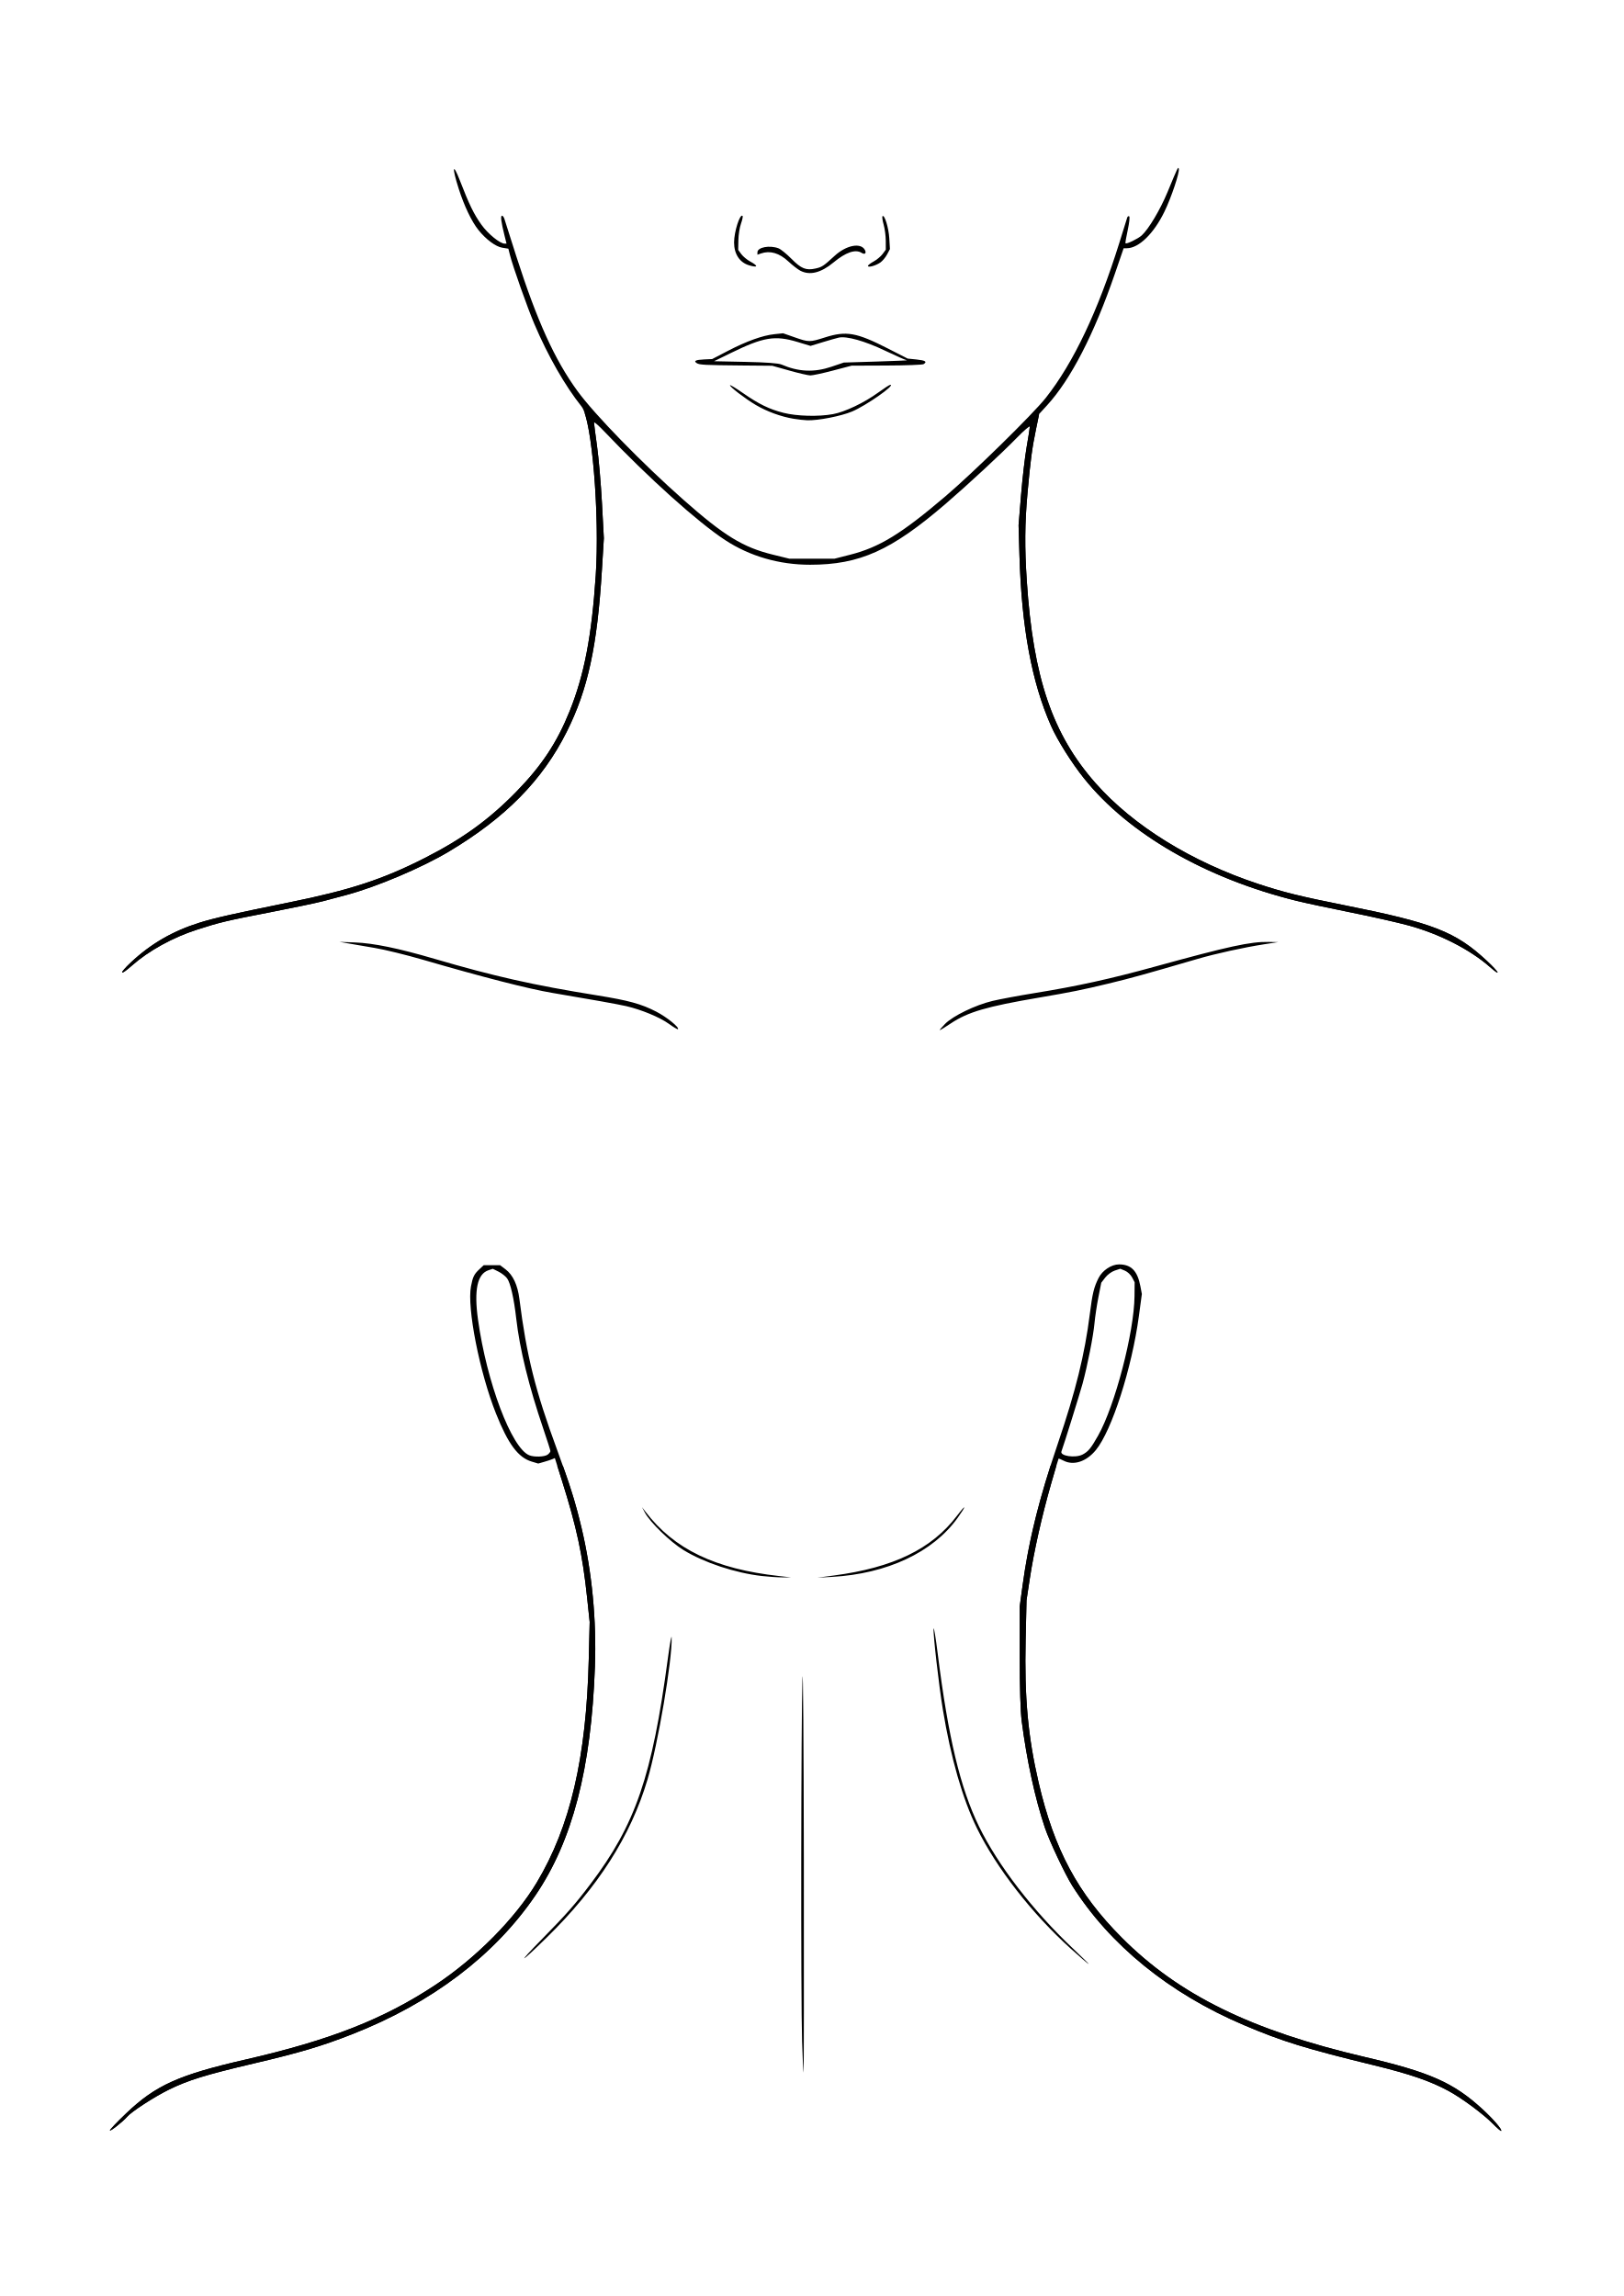
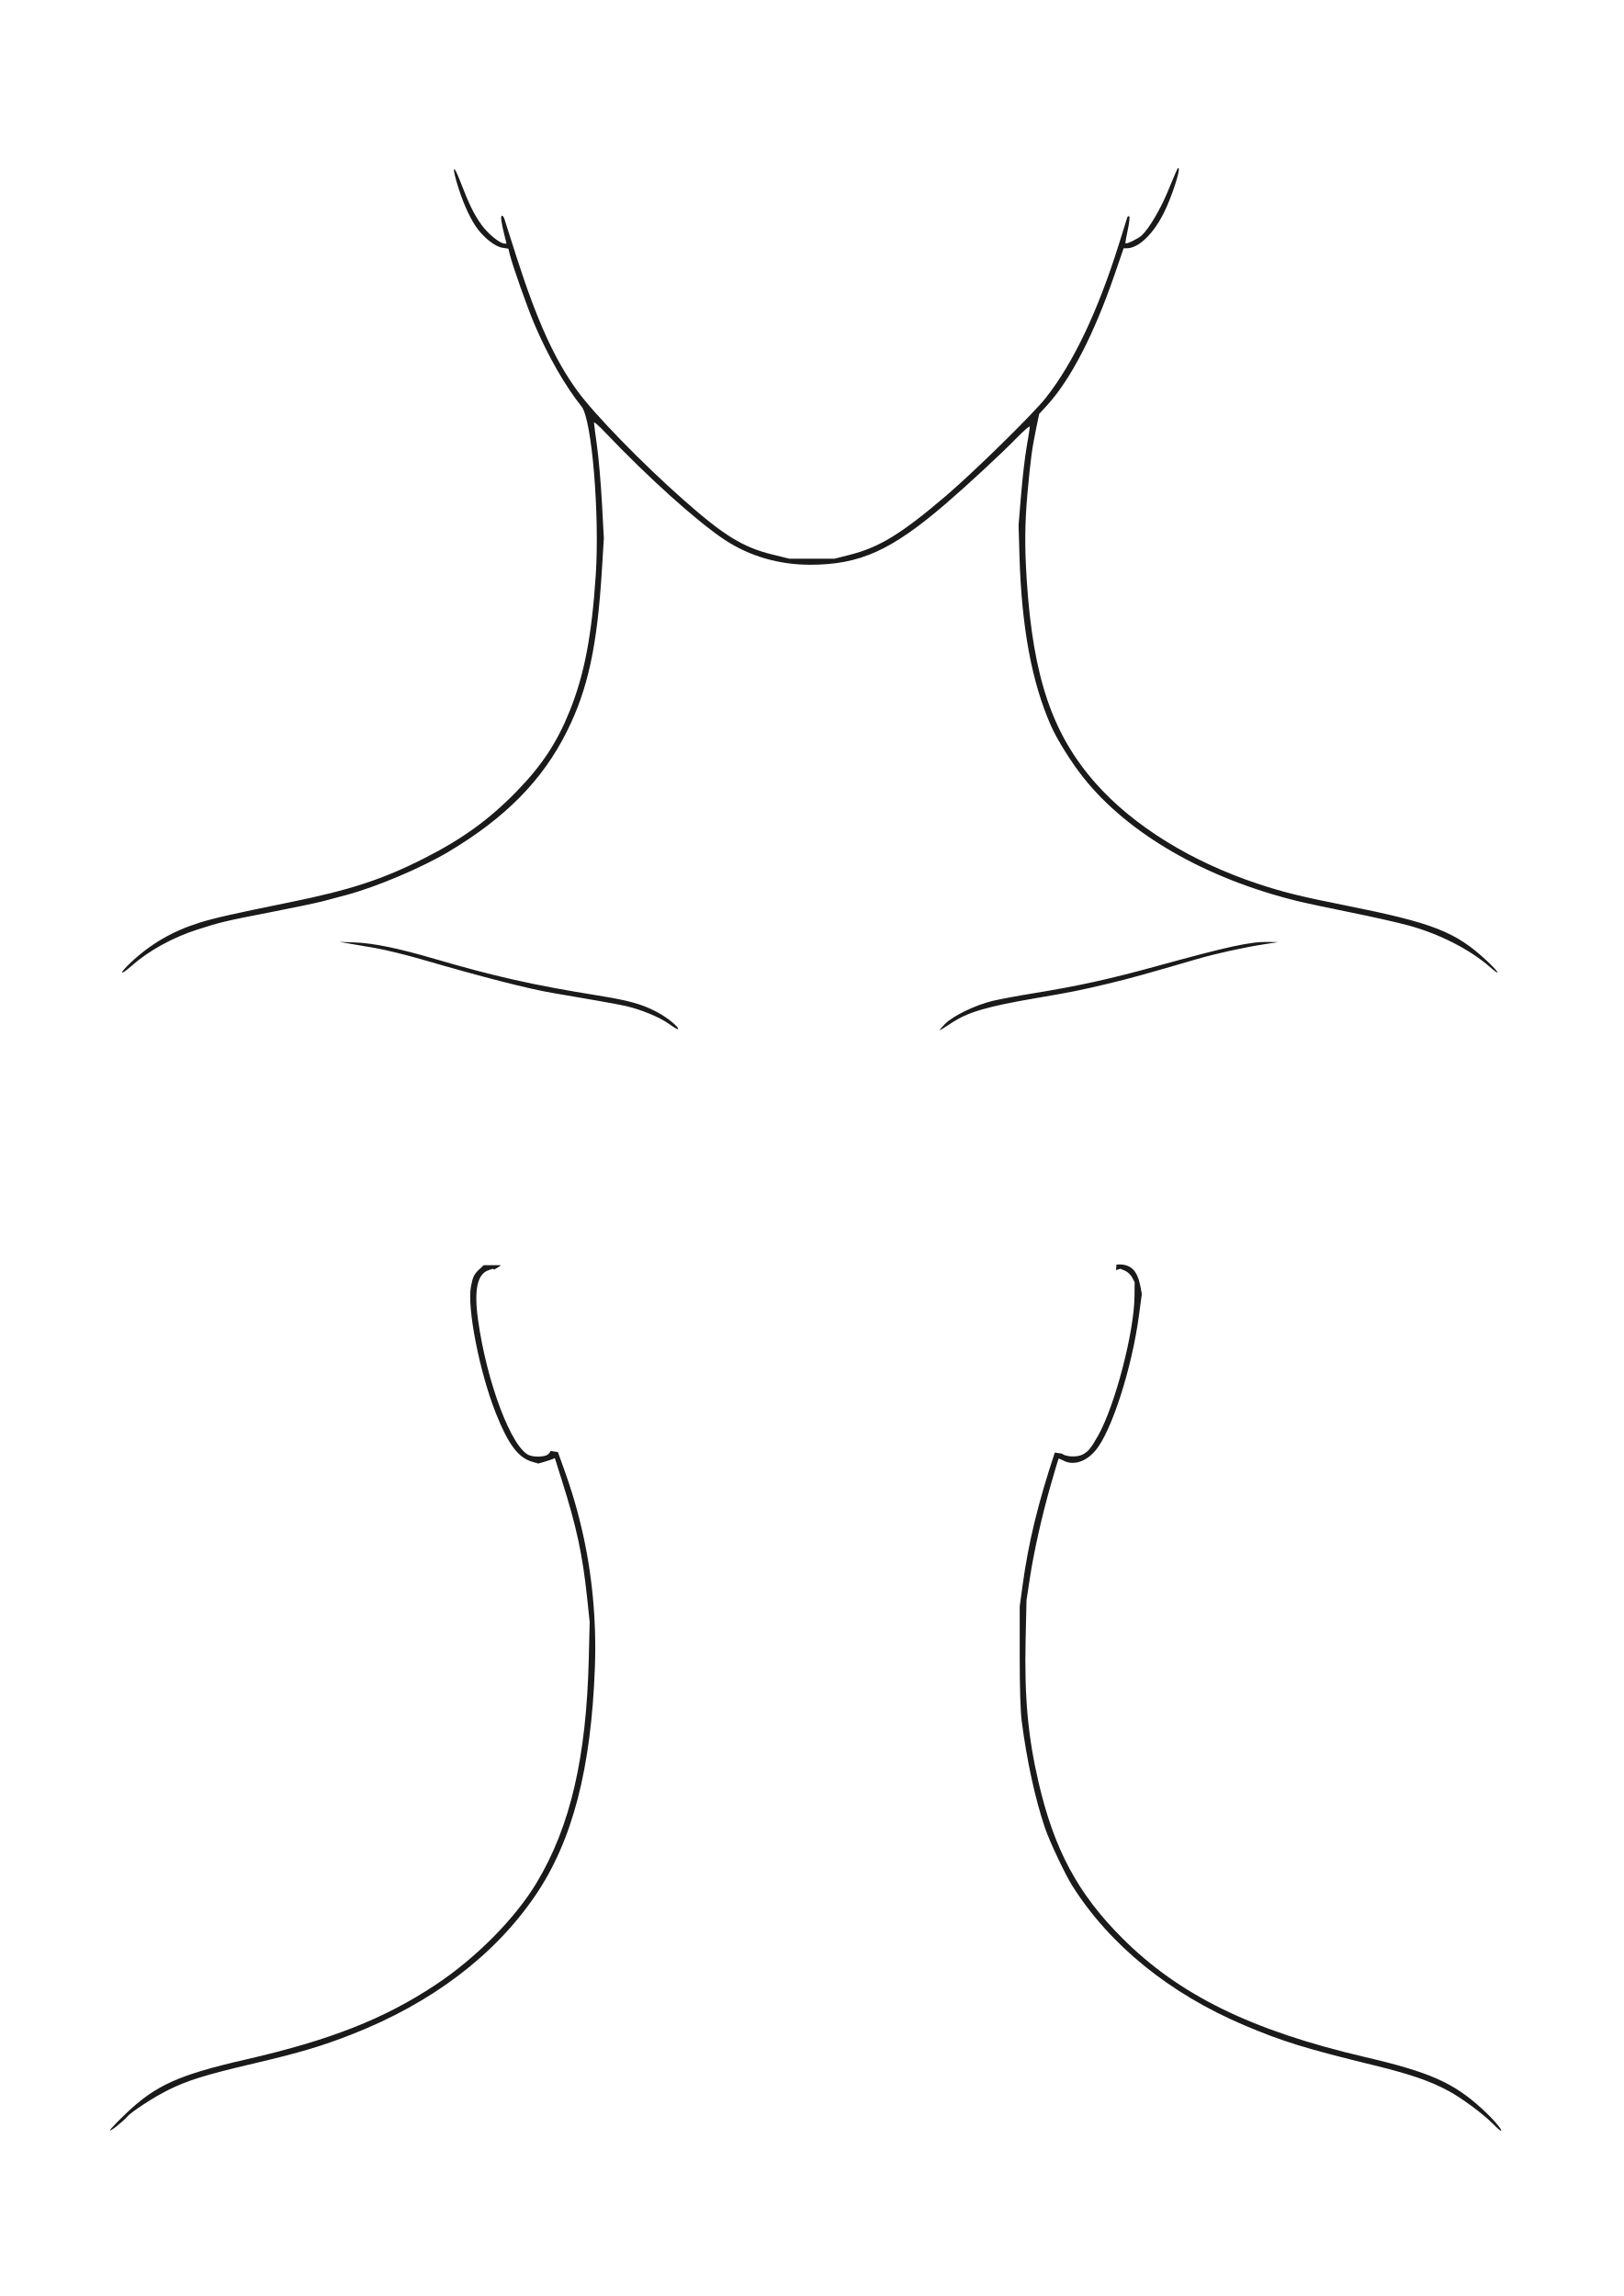
<svg xmlns="http://www.w3.org/2000/svg" width="210mm" height="297mm" viewBox="0 0 210 297" version="1.1" id="svg1" xml:space="preserve">
  <defs id="defs1" />
  <g id="layer1">
-     <path style="display:inline;fill:#000000" d="m 14.214,275.578 c 0,-0.107 0.934,-1.086 2.075,-2.176 3.834,-3.662 6.795,-5 15.471,-6.989 10.94,-2.508 17.867,-5.23 24.542,-9.645 5.245,-3.469 10.339,-8.613 13.113,-13.242 4.345,-7.251 6.42,-16.156 6.733,-28.897 l 0.118,-4.816 -0.328,-3.11 c -0.59,-5.588 -1.361,-9.176 -3.269,-15.217 l -0.908,-2.875 -0.337,0.143 c -0.185,0.079 -0.669,0.238 -1.075,0.353 l -0.738,0.21 -0.835,-0.249 c -1.761,-0.526 -3.054,-2.264 -4.629,-6.222 -2.124,-5.336 -3.763,-13.665 -3.235,-16.439 0.239,-1.256 0.402,-1.585 1.113,-2.248 l 0.538,-0.502 h 1.056 1.056 l 0.719,0.546 c 0.947,0.72 1.555,2.021 1.781,3.814 0.932,7.377 2.052,11.856 4.889,19.557 1.645,4.466 2.384,6.831 3.156,10.097 1.349,5.71 1.941,11.87 1.723,17.931 -0.475,13.19 -2.905,22.529 -7.694,29.573 -5.284,7.772 -13.418,13.932 -23.73,17.972 -3.919,1.535 -6.715,2.367 -12.619,3.754 -6.292,1.478 -8.569,2.18 -11.082,3.418 -1.891,0.932 -4.845,2.853 -5.387,3.504 -0.48,0.577 -2.216,1.949 -2.216,1.752 z m 56.62,-87.416 c 0.194,-0.147 0.352,-0.352 0.352,-0.456 0,-0.104 -0.413,-1.404 -0.919,-2.888 -1.867,-5.484 -3.051,-10.305 -3.498,-14.237 -0.3,-2.64 -0.749,-4.623 -1.183,-5.217 -0.201,-0.276 -0.7,-0.667 -1.108,-0.87 l -0.742,-0.368 -0.553,0.183 c -1.451,0.479 -1.893,2.543 -1.363,6.373 1.121,8.109 4.341,16.642 6.629,17.564 0.648,0.261 1.991,0.214 2.385,-0.084 z m 122.238,86.551 c -1.237,-1.258 -3.994,-3.3 -5.725,-4.24 -2.326,-1.262 -4.987,-2.18 -9.536,-3.29 -8.961,-2.186 -11.951,-3.109 -16.937,-5.228 -9.638,-4.096 -17.353,-10.364 -22.197,-18.034 -0.929,-1.471 -2.958,-5.775 -3.544,-7.519 -1.262,-3.753 -2.33,-8.667 -2.988,-13.746 -0.165,-1.275 -0.26,-4.348 -0.26,-8.428 v -6.422 l 0.369,-2.709 c 0.793,-5.827 2.13,-11.211 4.56,-18.362 2.313,-6.806 3.481,-11.539 4.136,-16.756 0.335,-2.667 0.529,-3.467 1.13,-4.659 0.499,-0.99 1.659,-1.763 2.646,-1.763 1.572,0 2.385,0.828 2.763,2.817 l 0.192,1.01 -0.384,2.853 c -0.911,6.758 -3.501,14.825 -5.566,17.338 -1.24,1.508 -2.882,2.042 -4.188,1.363 -0.321,-0.167 -0.606,-0.279 -0.634,-0.25 -0.028,0.03 -0.464,1.499 -0.97,3.265 -1.19,4.157 -2.214,8.718 -2.748,12.241 l -0.426,2.809 -0.114,5.122 c -0.166,7.424 0.296,12.5 1.677,18.442 2.018,8.682 5.067,14.369 10.77,20.09 7.377,7.4 16.747,11.997 31.455,15.433 8.378,1.957 11.425,3.306 15.138,6.702 1.41,1.289 2.621,2.691 2.462,2.85 -0.045,0.045 -0.53,-0.373 -1.077,-0.929 z m -53.075,-86.552 c 0.745,-0.384 1.085,-0.795 2.01,-2.429 2.19,-3.867 4.679,-13.384 4.724,-18.061 l 0.017,-1.806 -0.327,-0.624 c -0.18,-0.343 -0.597,-0.736 -0.928,-0.872 l -0.602,-0.248 -0.719,0.236 c -0.395,0.13 -0.949,0.537 -1.23,0.905 l -0.512,0.668 -0.37,1.874 c -0.203,1.031 -0.431,2.551 -0.507,3.379 -0.151,1.65 -0.905,5.465 -1.547,7.826 -0.334,1.229 -2.429,7.95 -2.726,8.745 -0.218,0.584 1.788,0.884 2.714,0.406 z m -36.261,75.884 c -0.171,-5.439 -0.131,-41.971 0.05,-46.907 0.08,-2.173 0.16,8.287 0.179,23.529 0.019,15.093 0.004,27.442 -0.034,27.442 -0.038,0 -0.126,-1.829 -0.196,-4.064 z m 34.772,-11.956 c -5.002,-4.493 -9.642,-10.452 -12.175,-15.636 -1.844,-3.772 -3.359,-9.054 -4.389,-15.302 -0.516,-3.13 -1.285,-9.872 -1.195,-10.481 0.037,-0.25 0.277,1.215 0.532,3.257 1.359,10.845 2.918,17.366 5.344,22.347 2.429,4.988 6.976,10.891 12.159,15.788 1.164,1.1 2.072,2 2.018,2 -0.055,0 -1.087,-0.887 -2.295,-1.972 z m -68.413,-1.255 c 3.196,-3.258 4.274,-4.482 6.267,-7.116 5.834,-7.709 7.975,-13.951 10.015,-29.189 0.259,-1.931 0.48,-3.145 0.491,-2.698 0.077,2.933 -1.776,13.832 -3.119,18.35 -2.18,7.333 -6.42,13.974 -13.092,20.503 -3.503,3.429 -3.877,3.528 -0.562,0.149 z m 28.44,-46.969 c -3.462,-0.396 -7.477,-1.727 -10.147,-3.365 -1.701,-1.043 -4.319,-3.588 -4.986,-4.846 l -0.367,-0.692 0.461,0.602 c 3.706,4.843 8.986,7.381 17.284,8.308 l 1.51,0.169 -1.107,-2.1e-4 c -0.609,-1.2e-4 -1.801,-0.08 -2.648,-0.176 z m 9.292,-0.062 c 7.694,-1.018 12.67,-3.428 15.933,-7.716 1.222,-1.606 1.286,-1.406 0.087,0.269 -3.18,4.442 -9.122,7.23 -16.246,7.622 l -1.889,0.104 z M 86.514,132.44 c -1.184,-0.852 -3.558,-1.837 -5.516,-2.289 -1.051,-0.243 -4.821,-0.918 -9.531,-1.708 -3.059,-0.513 -8.993,-2.033 -16.763,-4.294 -2.145,-0.624 -4.953,-1.312 -6.241,-1.528 -1.288,-0.216 -2.84,-0.482 -3.449,-0.59 l -1.107,-0.197 2.013,0.077 c 2.403,0.091 5.62,0.754 10.267,2.116 7.736,2.266 12.799,3.405 21.001,4.722 4.117,0.661 5.761,1.114 7.696,2.117 1.37,0.711 3.022,2.051 2.796,2.268 -0.048,0.046 -0.573,-0.266 -1.167,-0.694 z m 35.709,0.012 c 1.015,-1.036 3.916,-2.443 6.138,-2.976 0.941,-0.226 3.387,-0.682 5.436,-1.014 5.551,-0.898 9.777,-1.828 15.602,-3.432 9.545,-2.629 12.337,-3.234 14.681,-3.186 l 1.223,0.025 -1.812,0.28 c -2.598,0.401 -6.244,1.203 -8.619,1.896 -6.9,2.014 -8.612,2.488 -11.512,3.187 -3.379,0.814 -4.821,1.106 -8.959,1.811 -6.838,1.165 -9.217,1.862 -11.447,3.352 -0.709,0.474 -1.341,0.862 -1.405,0.862 -0.063,0 0.24,-0.362 0.674,-0.805 z M 16.931,124.492 c 2.568,-2.41 5.419,-4.061 8.882,-5.142 1.919,-0.599 4.498,-1.182 11.656,-2.634 7.809,-1.584 12.03,-2.966 17.42,-5.704 4.938,-2.508 8.381,-5.002 11.918,-8.633 3.265,-3.351 5.232,-6.326 6.863,-10.378 1.892,-4.7 2.857,-9.714 3.378,-17.542 C 77.574,66.552 76.546,54.247 75.222,52.594 73.096,49.938 70.872,46.053 69.12,41.935 68.213,39.803 66.334,34.493 65.957,32.996 l -0.208,-0.827 -0.784,-0.125 c -0.853,-0.136 -2.106,-1.066 -3.087,-2.291 -0.875,-1.093 -1.831,-3.089 -2.544,-5.313 -0.905,-2.823 -0.797,-3.527 0.161,-1.051 1.203,3.106 1.79,4.309 2.777,5.689 0.838,1.172 2.395,2.438 2.997,2.438 h 0.243 l -0.263,-1.054 c -0.432,-1.73 -0.538,-2.559 -0.325,-2.559 0.108,0 0.255,0.203 0.326,0.452 0.071,0.248 0.768,2.438 1.548,4.866 2.674,8.32 4.949,13.329 7.887,17.358 2.219,3.045 8.367,9.355 13.715,14.078 5.284,4.667 7.687,6.139 11.576,7.094 l 2.114,0.519 2.919,4.52e-4 2.919,4.52e-4 2.013,-0.512 c 3.792,-0.964 6.628,-2.701 12.306,-7.534 3.653,-3.109 11.348,-10.658 13.01,-12.762 3.578,-4.531 6.761,-11.242 9.509,-20.048 0.517,-1.656 0.977,-3.129 1.023,-3.274 0.046,-0.145 0.161,-0.216 0.256,-0.158 0.095,0.058 0.01,0.852 -0.189,1.763 -0.198,0.911 -0.33,1.687 -0.293,1.725 0.136,0.135 1.629,-0.589 2.1,-1.019 0.902,-0.823 2.391,-3.324 3.335,-5.601 1.363,-3.288 1.365,-3.291 1.458,-3.035 0.15,0.411 -0.953,3.715 -1.865,5.585 -1.375,2.821 -3.301,4.696 -4.841,4.711 l -0.427,0.004 -1.135,3.305 c -2.685,7.816 -5.707,13.674 -8.788,17.034 l -0.999,1.09 -0.411,1.979 c -0.508,2.446 -0.723,4.066 -1.102,8.3 -0.351,3.924 -0.375,6.978 -0.087,11.341 0.825,12.504 3.322,19.836 8.91,26.158 4.872,5.512 12.411,10.174 21.076,13.032 3.228,1.065 5.463,1.616 11.173,2.755 11.398,2.275 14.293,3.406 18.329,7.163 1.609,1.498 1.942,2.156 0.411,0.813 -2.576,-2.26 -6.5,-4.266 -10.486,-5.361 -1.439,-0.395 -4.837,-1.163 -7.549,-1.706 -2.713,-0.543 -5.853,-1.215 -6.979,-1.493 -11.762,-2.907 -21.729,-8.651 -27.481,-15.838 -1.614,-2.017 -3.448,-4.937 -4.277,-6.81 -2.488,-5.624 -3.806,-12.741 -4.077,-22.028 l -0.114,-3.913 0.323,-3.923 c 0.177,-2.158 0.504,-4.957 0.726,-6.221 0.222,-1.264 0.404,-2.43 0.405,-2.591 0.001,-0.161 -0.745,0.474 -1.659,1.411 -1.996,2.048 -6.305,6.045 -9.21,8.544 -7.042,6.056 -11.125,7.893 -17.545,7.896 -4.006,0.001 -7.802,-1.1 -10.992,-3.189 -3.537,-2.316 -9.953,-8.082 -15.587,-14.008 -0.755,-0.794 -1.373,-1.334 -1.373,-1.199 0,0.135 0.176,1.508 0.392,3.05 0.216,1.542 0.502,4.855 0.637,7.361 l 0.245,4.557 -0.249,4.072 c -0.606,9.924 -1.818,15.504 -4.553,20.963 -3.144,6.275 -7.903,11.111 -15.252,15.5 -3.492,2.086 -9.347,4.566 -13.23,5.605 -0.83,0.222 -2.189,0.584 -3.02,0.804 -0.83,0.22 -3.911,0.866 -6.845,1.435 -5.696,1.104 -6.485,1.292 -9.462,2.25 -3.149,1.014 -6.258,2.728 -8.42,4.642 -1.618,1.432 -1.731,1.092 -0.136,-0.406 z m 85.708,-70.323 c -1.626,-0.27 -3.437,-0.93 -4.879,-1.778 -1.374,-0.808 -3.479,-2.425 -3.338,-2.566 0.045,-0.045 0.792,0.411 1.66,1.014 2.078,1.444 3.404,2.091 5.252,2.562 1.726,0.44 4.527,0.514 6.404,0.169 1.533,-0.282 4.031,-1.472 5.821,-2.773 0.773,-0.562 1.486,-1.021 1.585,-1.021 0.72,0 -3.153,2.706 -4.95,3.458 -1.428,0.598 -4.385,1.176 -5.791,1.132 -0.388,-0.012 -1.181,-0.101 -1.764,-0.198 z m -0.551,-6.236 -2.214,-0.62 -3.825,-0.035 c -4.945,-0.046 -5.577,-0.078 -5.933,-0.303 -0.449,-0.283 -0.153,-0.431 0.971,-0.482 l 1.018,-0.047 2.054,-1.067 c 2.418,-1.256 4.481,-1.994 6.017,-2.153 l 1.107,-0.115 1.495,0.523 c 1.828,0.64 1.946,0.64 3.898,0.019 2.777,-0.884 4.087,-0.654 8.17,1.432 l 2.542,1.299 1.158,0.119 c 1.142,0.117 1.398,0.287 0.906,0.601 -0.138,0.089 -2.29,0.169 -4.781,0.179 l -4.53,0.018 -2.416,0.635 c -1.329,0.349 -2.642,0.631 -2.919,0.627 -0.277,-0.004 -1.5,-0.287 -2.718,-0.628 z m 5.46,-0.499 1.586,-0.536 4.228,-0.13 c 2.325,-0.072 4.092,-0.147 3.926,-0.167 -0.166,-0.02 -1.435,-0.578 -2.82,-1.241 -2.602,-1.245 -4.982,-1.915 -5.99,-1.687 -0.303,0.068 -1.248,0.338 -2.099,0.598 l -1.548,0.474 -1.673,-0.505 c -2.942,-0.888 -4.397,-0.648 -8.657,1.434 l -2.152,1.052 4.065,0.085 c 2.708,0.057 4.266,0.172 4.669,0.346 2.214,0.954 4.213,1.039 6.467,0.278 z m -4.038,-12.416 c -0.325,-0.169 -1.019,-0.707 -1.543,-1.195 -1.176,-1.097 -2.373,-1.445 -3.553,-1.034 l -0.453,0.158 v -0.307 c 0,-0.655 1.576,-0.955 2.724,-0.52 0.295,0.112 1.056,0.73 1.692,1.373 1.249,1.264 1.877,1.515 3.101,1.24 0.839,-0.189 1.017,-0.307 2.47,-1.641 1.501,-1.378 3.382,-1.746 3.91,-0.763 0.231,0.431 -0.002,0.643 -0.418,0.38 -0.8,-0.505 -2.052,-0.078 -3.644,1.244 -1.617,1.342 -3.062,1.701 -4.285,1.065 z m -6.628,-0.699 c -1.222,-0.365 -1.941,-1.462 -1.941,-2.958 0,-1.383 0.763,-3.768 1.098,-3.433 0.063,0.062 -0.029,0.511 -0.203,0.998 -0.174,0.486 -0.327,1.451 -0.339,2.144 l -0.022,1.26 0.404,0.546 c 0.222,0.3 0.736,0.727 1.142,0.947 1.088,0.591 1.018,0.841 -0.138,0.496 z m 15.373,0.078 c 2.9e-4,-0.095 0.333,-0.353 0.739,-0.574 0.406,-0.221 0.925,-0.654 1.154,-0.963 l 0.416,-0.562 -0.003,-1.144 c -0.002,-0.629 -0.126,-1.575 -0.276,-2.103 -0.15,-0.527 -0.216,-1.015 -0.147,-1.084 0.258,-0.257 0.796,1.489 0.877,2.846 l 0.084,1.405 -0.365,0.688 c -0.201,0.378 -0.591,0.848 -0.868,1.044 -0.584,0.414 -1.611,0.698 -1.61,0.446 z" id="original-path" />
-     <path style="fill:#f7ee80;fill-opacity:0;stroke:#000000;stroke-width:0" d="m 76.722,54.556 6.152,6.017 6.967,6.288 2.714,2.171 2.488,1.629 2.759,1.221 2.488,0.679 1.344,0.25 2.062,0.202 h 2.304 l 2.304,-0.162 1.941,-0.404 2.264,-0.728 1.658,-0.728 2.224,-1.334 2.709,-1.86 2.951,-2.426 4.69,-4.204 4.326,-4.043 1.334,-1.415 0.809,-0.566 -1.092,7.883 -0.364,4.73 0.364,9.541 0.728,5.862 1.334,6.024 1.294,3.679 0.889,1.941 1.941,3.275 0.647,1.011 3.962,4.649 5.256,4.326 6.388,3.719 7.26,3.09 4.905,1.428 9.252,1.987 3.477,0.683 -16.455,2.856 -21.236,5.092 -6.52,1.304 -6.487,1.192 -2.647,0.778 -2.597,1.243 -1.945,1.661 -7.194,1.323 -8.577,0.311 -9.704,-0.507 -7.719,-1.311 -2.575,-1.693 -2.94,-1.249 -4.286,-1.009 -7.976,-1.389 -5.357,-1.151 -10.039,-2.738 -3.73,-0.952 -3.214,-0.635 -4.246,-0.278 -14.768,-2.715 12.566,-2.478 5.498,-1.59 5.268,-2.075 5.161,-2.554 3.937,-2.607 2.554,-1.915 3.352,-3.033 2.98,-3.565 1.809,-2.82 2.128,-4.257 1.33,-4.044 1.064,-4.629 0.745,-6.119 0.372,-5.002 0.098,-3.186 -0.311,-5.699 -0.585,-5.321 z" id="anterior-neck" />
-     <path style="fill:#f7ee80;fill-opacity:0;stroke:#000000;stroke-width:0" d="m 72.666,189 4.621,4.276 3.868,2.695 4.218,2.95 3.355,1.991 4.19,1.765 5.442,1.33 5.139,0.464 5.468,-0.455 5.419,-1.211 4.458,-1.621 3.183,-2.752 3.276,-2.663 3.141,-2.237 3.781,-2.893 4.215,-3.285 -2.624,9.15 -1.004,5.145 -0.847,5.476 -0.151,10.282 0.24,4.75 0.691,4.856 1.49,6.644 1.957,5.526 1.857,3.712 1.858,3.058 5.141,5.843 4.2,3.523 4.568,3.191 4.641,2.389 4.417,2.003 3.608,0.943 -9.949,4.482 -11.952,3.137 -12.936,2.468 -15.848,2.136 -25.511,-0.332 -13.231,-2.74 -12.018,-2.96 -9.549,-4.125 -8.858,-3.102 5.137,-2.434 5.046,-2.991 3.73,-2.78 3.279,-2.85 2.714,-3.026 2.648,-3.25 2.075,-3.636 1.823,-3.691 2.272,-7.898 1.452,-9.423 0.244,-7.544 -0.375,-7.625 -1.038,-6.101 z" id="posterior-neck" />
-     <path id="neck-outline" style="display:inline;fill:#000000" d="M 75.587 53.33 C 76.725 56.522 77.524 67.296 77.048 74.46 C 76.528 82.287 75.562 87.302 73.67 92.002 C 72.039 96.053 70.072 99.028 66.808 102.379 C 63.27 106.011 59.828 108.504 54.89 111.012 C 49.499 113.75 45.279 115.132 37.47 116.716 C 30.311 118.168 27.733 118.751 25.813 119.35 C 22.351 120.432 19.499 122.082 16.931 124.492 C 15.335 125.99 15.449 126.33 17.067 124.898 C 19.229 122.984 22.339 121.27 25.487 120.256 C 28.465 119.298 29.254 119.11 34.949 118.006 C 37.883 117.437 40.963 116.791 41.794 116.571 C 42.624 116.351 43.983 115.989 44.814 115.767 C 48.696 114.728 54.551 112.248 58.043 110.162 C 65.393 105.772 70.152 100.936 73.296 94.661 C 76.031 89.203 77.243 83.623 77.849 73.699 L 78.098 69.627 L 77.853 65.07 C 77.718 62.564 77.431 59.251 77.215 57.709 C 77 56.167 76.823 54.794 76.823 54.659 C 76.823 54.652 76.826 54.646 76.829 54.642 C 76.83 54.641 76.832 54.641 76.833 54.64 L 75.587 53.33 z M 134.382 53.627 L 133.198 55.088 L 133.19 55.2 C 133.19 55.201 133.19 55.202 133.19 55.203 L 133.189 55.205 L 133.188 55.231 L 133.185 55.232 C 133.18 55.414 133.003 56.544 132.784 57.794 C 132.562 59.058 132.236 61.857 132.059 64.015 L 131.736 67.938 L 131.85 71.851 C 132.121 81.138 133.438 88.255 135.927 93.879 C 136.755 95.752 138.59 98.673 140.203 100.689 C 145.955 107.876 155.922 113.621 167.684 116.528 C 168.81 116.806 171.951 117.478 174.663 118.021 C 177.376 118.564 180.773 119.331 182.213 119.726 C 186.199 120.82 190.123 122.826 192.698 125.086 C 194.229 126.429 193.896 125.771 192.287 124.274 C 188.251 120.516 185.357 119.385 173.958 117.111 C 168.248 115.971 166.014 115.42 162.785 114.355 C 154.12 111.497 146.581 106.836 141.709 101.324 C 136.121 95.002 133.624 87.67 132.8 75.165 C 132.512 70.802 132.535 67.748 132.886 63.824 C 133.265 59.59 133.48 57.97 133.989 55.524 L 134.382 53.627 z M 72.07 189.594 L 72.667 191.487 C 74.576 197.527 75.347 201.115 75.937 206.703 L 76.265 209.814 L 76.147 214.63 C 75.834 227.371 73.759 236.276 69.414 243.527 C 66.64 248.156 61.547 253.299 56.301 256.768 C 49.626 261.183 42.699 263.905 31.759 266.413 C 23.084 268.402 20.122 269.74 16.288 273.402 C 15.147 274.492 14.214 275.471 14.214 275.578 C 14.214 275.775 15.95 274.403 16.43 273.826 C 16.972 273.175 19.926 271.254 21.817 270.322 C 24.33 269.084 26.607 268.381 32.899 266.904 C 38.804 265.517 41.6 264.685 45.518 263.15 C 55.83 259.11 63.964 252.949 69.248 245.177 C 74.038 238.133 76.468 228.794 76.943 215.604 C 77.161 209.543 76.569 203.382 75.22 197.673 C 74.573 194.936 73.949 192.832 72.796 189.594 L 72.07 189.594 z M 135.87 189.594 C 134.025 195.377 132.936 200.073 132.252 205.098 L 131.883 207.807 L 131.883 214.228 C 131.883 218.309 131.978 221.382 132.143 222.657 C 132.802 227.736 133.87 232.65 135.132 236.403 C 135.718 238.146 137.747 242.45 138.676 243.922 C 143.52 251.592 151.235 257.86 160.873 261.956 C 165.859 264.075 168.85 264.998 177.81 267.184 C 182.36 268.293 185.02 269.212 187.346 270.474 C 189.078 271.414 191.835 273.455 193.071 274.713 C 193.618 275.27 194.103 275.688 194.149 275.643 C 194.308 275.484 193.097 274.083 191.687 272.793 C 187.974 269.398 184.927 268.049 176.549 266.091 C 161.842 262.655 152.472 258.058 145.095 250.658 C 139.391 244.937 136.342 239.251 134.324 230.568 C 132.943 224.626 132.481 219.55 132.647 212.126 L 132.762 207.004 L 133.188 204.195 C 133.722 200.672 134.747 196.111 135.936 191.954 C 136.2 191.032 136.445 190.192 136.623 189.594 L 135.87 189.594 z " />
+     <path style="display:none;fill:#000000" d="m 14.214,275.578 c 0,-0.107 0.934,-1.086 2.075,-2.176 3.834,-3.662 6.795,-5 15.471,-6.989 10.94,-2.508 17.867,-5.23 24.542,-9.645 5.245,-3.469 10.339,-8.613 13.113,-13.242 4.345,-7.251 6.42,-16.156 6.733,-28.897 l 0.118,-4.816 -0.328,-3.11 c -0.59,-5.588 -1.361,-9.176 -3.269,-15.217 l -0.908,-2.875 -0.337,0.143 c -0.185,0.079 -0.669,0.238 -1.075,0.353 l -0.738,0.21 -0.835,-0.249 c -1.761,-0.526 -3.054,-2.264 -4.629,-6.222 -2.124,-5.336 -3.763,-13.665 -3.235,-16.439 0.239,-1.256 0.402,-1.585 1.113,-2.248 l 0.538,-0.502 h 1.056 1.056 l 0.719,0.546 c 0.947,0.72 1.555,2.021 1.781,3.814 0.932,7.377 2.052,11.856 4.889,19.557 1.645,4.466 2.384,6.831 3.156,10.097 1.349,5.71 1.941,11.87 1.723,17.931 -0.475,13.19 -2.905,22.529 -7.694,29.573 -5.284,7.772 -13.418,13.932 -23.73,17.972 -3.919,1.535 -6.715,2.367 -12.619,3.754 -6.292,1.478 -8.569,2.18 -11.082,3.418 -1.891,0.932 -4.845,2.853 -5.387,3.504 -0.48,0.577 -2.216,1.949 -2.216,1.752 z m 56.62,-87.416 c 0.194,-0.147 0.352,-0.352 0.352,-0.456 0,-0.104 -0.413,-1.404 -0.919,-2.888 -1.867,-5.484 -3.051,-10.305 -3.498,-14.237 -0.3,-2.64 -0.749,-4.623 -1.183,-5.217 -0.201,-0.276 -0.7,-0.667 -1.108,-0.87 l -0.742,-0.368 -0.553,0.183 c -1.451,0.479 -1.893,2.543 -1.363,6.373 1.121,8.109 4.341,16.642 6.629,17.564 0.648,0.261 1.991,0.214 2.385,-0.084 z m 122.238,86.551 c -1.237,-1.258 -3.994,-3.3 -5.725,-4.24 -2.326,-1.262 -4.987,-2.18 -9.536,-3.29 -8.961,-2.186 -11.951,-3.109 -16.937,-5.228 -9.638,-4.096 -17.353,-10.364 -22.197,-18.034 -0.929,-1.471 -2.958,-5.775 -3.544,-7.519 -1.262,-3.753 -2.33,-8.667 -2.988,-13.746 -0.165,-1.275 -0.26,-4.348 -0.26,-8.428 v -6.422 l 0.369,-2.709 c 0.793,-5.827 2.13,-11.211 4.56,-18.362 2.313,-6.806 3.481,-11.539 4.136,-16.756 0.335,-2.667 0.529,-3.467 1.13,-4.659 0.499,-0.99 1.659,-1.763 2.646,-1.763 1.572,0 2.385,0.828 2.763,2.817 l 0.192,1.01 -0.384,2.853 c -0.911,6.758 -3.501,14.825 -5.566,17.338 -1.24,1.508 -2.882,2.042 -4.188,1.363 -0.321,-0.167 -0.606,-0.279 -0.634,-0.25 -0.028,0.03 -0.464,1.499 -0.97,3.265 -1.19,4.157 -2.214,8.718 -2.748,12.241 l -0.426,2.809 -0.114,5.122 c -0.166,7.424 0.296,12.5 1.677,18.442 2.018,8.682 5.067,14.369 10.77,20.09 7.377,7.4 16.747,11.997 31.455,15.433 8.378,1.957 11.425,3.306 15.138,6.702 1.41,1.289 2.621,2.691 2.462,2.85 -0.045,0.045 -0.53,-0.373 -1.077,-0.929 z m -53.075,-86.552 c 0.745,-0.384 1.085,-0.795 2.01,-2.429 2.19,-3.867 4.679,-13.384 4.724,-18.061 l 0.017,-1.806 -0.327,-0.624 c -0.18,-0.343 -0.597,-0.736 -0.928,-0.872 l -0.602,-0.248 -0.719,0.236 c -0.395,0.13 -0.949,0.537 -1.23,0.905 l -0.512,0.668 -0.37,1.874 c -0.203,1.031 -0.431,2.551 -0.507,3.379 -0.151,1.65 -0.905,5.465 -1.547,7.826 -0.334,1.229 -2.429,7.95 -2.726,8.745 -0.218,0.584 1.788,0.884 2.714,0.406 z m -36.261,75.884 c -0.171,-5.439 -0.131,-41.971 0.05,-46.907 0.08,-2.173 0.16,8.287 0.179,23.529 0.019,15.093 0.004,27.442 -0.034,27.442 -0.038,0 -0.126,-1.829 -0.196,-4.064 z m 34.772,-11.956 c -5.002,-4.493 -9.642,-10.452 -12.175,-15.636 -1.844,-3.772 -3.359,-9.054 -4.389,-15.302 -0.516,-3.13 -1.285,-9.872 -1.195,-10.481 0.037,-0.25 0.277,1.215 0.532,3.257 1.359,10.845 2.918,17.366 5.344,22.347 2.429,4.988 6.976,10.891 12.159,15.788 1.164,1.1 2.072,2 2.018,2 -0.055,0 -1.087,-0.887 -2.295,-1.972 z m -68.413,-1.255 c 3.196,-3.258 4.274,-4.482 6.267,-7.116 5.834,-7.709 7.975,-13.951 10.015,-29.189 0.259,-1.931 0.48,-3.145 0.491,-2.698 0.077,2.933 -1.776,13.832 -3.119,18.35 -2.18,7.333 -6.42,13.974 -13.092,20.503 -3.503,3.429 -3.877,3.528 -0.562,0.149 z m 28.44,-46.969 c -3.462,-0.396 -7.477,-1.727 -10.147,-3.365 -1.701,-1.043 -4.319,-3.588 -4.986,-4.846 l -0.367,-0.692 0.461,0.602 c 3.706,4.843 8.986,7.381 17.284,8.308 l 1.51,0.169 -1.107,-2.1e-4 c -0.609,-1.2e-4 -1.801,-0.08 -2.648,-0.176 z m 9.292,-0.062 c 7.694,-1.018 12.67,-3.428 15.933,-7.716 1.222,-1.606 1.286,-1.406 0.087,0.269 -3.18,4.442 -9.122,7.23 -16.246,7.622 l -1.889,0.104 z M 86.514,132.44 c -1.184,-0.852 -3.558,-1.837 -5.516,-2.289 -1.051,-0.243 -4.821,-0.918 -9.531,-1.708 -3.059,-0.513 -8.993,-2.033 -16.763,-4.294 -2.145,-0.624 -4.953,-1.312 -6.241,-1.528 -1.288,-0.216 -2.84,-0.482 -3.449,-0.59 l -1.107,-0.197 2.013,0.077 c 2.403,0.091 5.62,0.754 10.267,2.116 7.736,2.266 12.799,3.405 21.001,4.722 4.117,0.661 5.761,1.114 7.696,2.117 1.37,0.711 3.022,2.051 2.796,2.268 -0.048,0.046 -0.573,-0.266 -1.167,-0.694 z m 35.709,0.012 c 1.015,-1.036 3.916,-2.443 6.138,-2.976 0.941,-0.226 3.387,-0.682 5.436,-1.014 5.551,-0.898 9.777,-1.828 15.602,-3.432 9.545,-2.629 12.337,-3.234 14.681,-3.186 l 1.223,0.025 -1.812,0.28 c -2.598,0.401 -6.244,1.203 -8.619,1.896 -6.9,2.014 -8.612,2.488 -11.512,3.187 -3.379,0.814 -4.821,1.106 -8.959,1.811 -6.838,1.165 -9.217,1.862 -11.447,3.352 -0.709,0.474 -1.341,0.862 -1.405,0.862 -0.063,0 0.24,-0.362 0.674,-0.805 z M 16.931,124.492 c 2.568,-2.41 5.419,-4.061 8.882,-5.142 1.919,-0.599 4.498,-1.182 11.656,-2.634 7.809,-1.584 12.03,-2.966 17.42,-5.704 4.938,-2.508 8.381,-5.002 11.918,-8.633 3.265,-3.351 5.232,-6.326 6.863,-10.378 1.892,-4.7 2.857,-9.714 3.378,-17.542 C 77.574,66.552 76.546,54.247 75.222,52.594 73.096,49.938 70.872,46.053 69.12,41.935 68.213,39.803 66.334,34.493 65.957,32.996 l -0.208,-0.827 -0.784,-0.125 c -0.853,-0.136 -2.106,-1.066 -3.087,-2.291 -0.875,-1.093 -1.831,-3.089 -2.544,-5.313 -0.905,-2.823 -0.797,-3.527 0.161,-1.051 1.203,3.106 1.79,4.309 2.777,5.689 0.838,1.172 2.395,2.438 2.997,2.438 h 0.243 l -0.263,-1.054 c -0.432,-1.73 -0.538,-2.559 -0.325,-2.559 0.108,0 0.255,0.203 0.326,0.452 0.071,0.248 0.768,2.438 1.548,4.866 2.674,8.32 4.949,13.329 7.887,17.358 2.219,3.045 8.367,9.355 13.715,14.078 5.284,4.667 7.687,6.139 11.576,7.094 l 2.114,0.519 2.919,4.52e-4 2.919,4.52e-4 2.013,-0.512 c 3.792,-0.964 6.628,-2.701 12.306,-7.534 3.653,-3.109 11.348,-10.658 13.01,-12.762 3.578,-4.531 6.761,-11.242 9.509,-20.048 0.517,-1.656 0.977,-3.129 1.023,-3.274 0.046,-0.145 0.161,-0.216 0.256,-0.158 0.095,0.058 0.01,0.852 -0.189,1.763 -0.198,0.911 -0.33,1.687 -0.293,1.725 0.136,0.135 1.629,-0.589 2.1,-1.019 0.902,-0.823 2.391,-3.324 3.335,-5.601 1.363,-3.288 1.365,-3.291 1.458,-3.035 0.15,0.411 -0.953,3.715 -1.865,5.585 -1.375,2.821 -3.301,4.696 -4.841,4.711 l -0.427,0.004 -1.135,3.305 c -2.685,7.816 -5.707,13.674 -8.788,17.034 l -0.999,1.09 -0.411,1.979 c -0.508,2.446 -0.723,4.066 -1.102,8.3 -0.351,3.924 -0.375,6.978 -0.087,11.341 0.825,12.504 3.322,19.836 8.91,26.158 4.872,5.512 12.411,10.174 21.076,13.032 3.228,1.065 5.463,1.616 11.173,2.755 11.398,2.275 14.293,3.406 18.329,7.163 1.609,1.498 1.942,2.156 0.411,0.813 -2.576,-2.26 -6.5,-4.266 -10.486,-5.361 -1.439,-0.395 -4.837,-1.163 -7.549,-1.706 -2.713,-0.543 -5.853,-1.215 -6.979,-1.493 -11.762,-2.907 -21.729,-8.651 -27.481,-15.838 -1.614,-2.017 -3.448,-4.937 -4.277,-6.81 -2.488,-5.624 -3.806,-12.741 -4.077,-22.028 l -0.114,-3.913 0.323,-3.923 c 0.177,-2.158 0.504,-4.957 0.726,-6.221 0.222,-1.264 0.404,-2.43 0.405,-2.591 0.001,-0.161 -0.745,0.474 -1.659,1.411 -1.996,2.048 -6.305,6.045 -9.21,8.544 -7.042,6.056 -11.125,7.893 -17.545,7.896 -4.006,0.001 -7.802,-1.1 -10.992,-3.189 -3.537,-2.316 -9.953,-8.082 -15.587,-14.008 -0.755,-0.794 -1.373,-1.334 -1.373,-1.199 0,0.135 0.176,1.508 0.392,3.05 0.216,1.542 0.502,4.855 0.637,7.361 l 0.245,4.557 -0.249,4.072 c -0.606,9.924 -1.818,15.504 -4.553,20.963 -3.144,6.275 -7.903,11.111 -15.252,15.5 -3.492,2.086 -9.347,4.566 -13.23,5.605 -0.83,0.222 -2.189,0.584 -3.02,0.804 -0.83,0.22 -3.911,0.866 -6.845,1.435 -5.696,1.104 -6.485,1.292 -9.462,2.25 -3.149,1.014 -6.258,2.728 -8.42,4.642 -1.618,1.432 -1.731,1.092 -0.136,-0.406 z m 85.708,-70.323 c -1.626,-0.27 -3.437,-0.93 -4.879,-1.778 -1.374,-0.808 -3.479,-2.425 -3.338,-2.566 0.045,-0.045 0.792,0.411 1.66,1.014 2.078,1.444 3.404,2.091 5.252,2.562 1.726,0.44 4.527,0.514 6.404,0.169 1.533,-0.282 4.031,-1.472 5.821,-2.773 0.773,-0.562 1.486,-1.021 1.585,-1.021 0.72,0 -3.153,2.706 -4.95,3.458 -1.428,0.598 -4.385,1.176 -5.791,1.132 -0.388,-0.012 -1.181,-0.101 -1.764,-0.198 z m -0.551,-6.236 -2.214,-0.62 -3.825,-0.035 c -4.945,-0.046 -5.577,-0.078 -5.933,-0.303 -0.449,-0.283 -0.153,-0.431 0.971,-0.482 l 1.018,-0.047 2.054,-1.067 c 2.418,-1.256 4.481,-1.994 6.017,-2.153 l 1.107,-0.115 1.495,0.523 c 1.828,0.64 1.946,0.64 3.898,0.019 2.777,-0.884 4.087,-0.654 8.17,1.432 l 2.542,1.299 1.158,0.119 c 1.142,0.117 1.398,0.287 0.906,0.601 -0.138,0.089 -2.29,0.169 -4.781,0.179 l -4.53,0.018 -2.416,0.635 c -1.329,0.349 -2.642,0.631 -2.919,0.627 -0.277,-0.004 -1.5,-0.287 -2.718,-0.628 z m 5.46,-0.499 1.586,-0.536 4.228,-0.13 c 2.325,-0.072 4.092,-0.147 3.926,-0.167 -0.166,-0.02 -1.435,-0.578 -2.82,-1.241 -2.602,-1.245 -4.982,-1.915 -5.99,-1.687 -0.303,0.068 -1.248,0.338 -2.099,0.598 l -1.548,0.474 -1.673,-0.505 c -2.942,-0.888 -4.397,-0.648 -8.657,1.434 l -2.152,1.052 4.065,0.085 c 2.708,0.057 4.266,0.172 4.669,0.346 2.214,0.954 4.213,1.039 6.467,0.278 z m -4.038,-12.416 c -0.325,-0.169 -1.019,-0.707 -1.543,-1.195 -1.176,-1.097 -2.373,-1.445 -3.553,-1.034 l -0.453,0.158 v -0.307 c 0,-0.655 1.576,-0.955 2.724,-0.52 0.295,0.112 1.056,0.73 1.692,1.373 1.249,1.264 1.877,1.515 3.101,1.24 0.839,-0.189 1.017,-0.307 2.47,-1.641 1.501,-1.378 3.382,-1.746 3.91,-0.763 0.231,0.431 -0.002,0.643 -0.418,0.38 -0.8,-0.505 -2.052,-0.078 -3.644,1.244 -1.617,1.342 -3.062,1.701 -4.285,1.065 z m -6.628,-0.699 c -1.222,-0.365 -1.941,-1.462 -1.941,-2.958 0,-1.383 0.763,-3.768 1.098,-3.433 0.063,0.062 -0.029,0.511 -0.203,0.998 -0.174,0.486 -0.327,1.451 -0.339,2.144 l -0.022,1.26 0.404,0.546 c 0.222,0.3 0.736,0.727 1.142,0.947 1.088,0.591 1.018,0.841 -0.138,0.496 z m 15.373,0.078 c 2.9e-4,-0.095 0.333,-0.353 0.739,-0.574 0.406,-0.221 0.925,-0.654 1.154,-0.963 l 0.416,-0.562 -0.003,-1.144 c -0.002,-0.629 -0.126,-1.575 -0.276,-2.103 -0.15,-0.527 -0.216,-1.015 -0.147,-1.084 0.258,-0.257 0.796,1.489 0.877,2.846 l 0.084,1.405 -0.365,0.688 c -0.201,0.378 -0.591,0.848 -0.868,1.044 -0.584,0.414 -1.611,0.698 -1.61,0.446 z" id="original-path" />
+     <path style="fill:#00ff00;fill-opacity:0;stroke:#000000;stroke-width:0" d="m 76.722,54.556 6.152,6.017 6.967,6.288 2.714,2.171 2.488,1.629 2.759,1.221 2.488,0.679 1.344,0.25 2.062,0.202 h 2.304 l 2.304,-0.162 1.941,-0.404 2.264,-0.728 1.658,-0.728 2.224,-1.334 2.709,-1.86 2.951,-2.426 4.69,-4.204 4.326,-4.043 1.334,-1.415 0.809,-0.566 -1.092,7.883 -0.364,4.73 0.364,9.541 0.728,5.862 1.334,6.024 1.294,3.679 0.889,1.941 1.941,3.275 0.647,1.011 3.962,4.649 5.256,4.326 6.388,3.719 7.26,3.09 4.905,1.428 9.252,1.987 3.477,0.683 -16.455,2.856 -21.236,5.092 -6.52,1.304 -6.487,1.192 -2.647,0.778 -2.597,1.243 -1.945,1.661 -7.194,1.323 -8.577,0.311 -9.704,-0.507 -7.719,-1.311 -2.575,-1.693 -2.94,-1.249 -4.286,-1.009 -7.976,-1.389 -5.357,-1.151 -10.039,-2.738 -3.73,-0.952 -3.214,-0.635 -4.246,-0.278 -14.768,-2.715 12.566,-2.478 5.498,-1.59 5.268,-2.075 5.161,-2.554 3.937,-2.607 2.554,-1.915 3.352,-3.033 2.98,-3.565 1.809,-2.82 2.128,-4.257 1.33,-4.044 1.064,-4.629 0.745,-6.119 0.372,-5.002 0.098,-3.186 -0.311,-5.699 -0.585,-5.321 z" id="anterior-neck" />
+     <path style="fill:#00ff00;fill-opacity:0;stroke:#000000;stroke-width:0" d="m 72.666,189 4.621,4.276 3.868,2.695 4.218,2.95 3.355,1.991 4.19,1.765 5.442,1.33 5.139,0.464 5.468,-0.455 5.419,-1.211 4.458,-1.621 3.183,-2.752 3.276,-2.663 3.141,-2.237 3.781,-2.893 4.215,-3.285 -2.624,9.15 -1.004,5.145 -0.847,5.476 -0.151,10.282 0.24,4.75 0.691,4.856 1.49,6.644 1.957,5.526 1.857,3.712 1.858,3.058 5.141,5.843 4.2,3.523 4.568,3.191 4.641,2.389 4.417,2.003 3.608,0.943 -9.949,4.482 -11.952,3.137 -12.936,2.468 -15.848,2.136 -25.511,-0.332 -13.231,-2.74 -12.018,-2.96 -9.549,-4.125 -8.858,-3.102 5.137,-2.434 5.046,-2.991 3.73,-2.78 3.279,-2.85 2.714,-3.026 2.648,-3.25 2.075,-3.636 1.823,-3.691 2.272,-7.898 1.452,-9.423 0.244,-7.544 -0.375,-7.625 -1.038,-6.101 z" id="posterior-neck" />
+     <path id="neck-outline" style="display:inline;fill:#1a1a1a" d="M 152.392 21.718 C 152.296 21.719 152.062 22.283 150.997 24.852 C 150.053 27.129 148.564 29.63 147.662 30.452 C 147.191 30.883 145.698 31.607 145.562 31.471 C 145.525 31.434 145.657 30.658 145.855 29.747 C 146.054 28.836 146.138 28.042 146.044 27.984 C 145.949 27.926 145.834 27.996 145.788 28.141 C 145.742 28.286 145.281 29.76 144.765 31.415 C 142.017 40.221 138.834 46.932 135.256 51.464 C 133.595 53.568 125.9 61.116 122.246 64.226 C 116.568 69.058 113.731 70.794 109.94 71.759 L 107.927 72.271 L 105.008 72.271 L 102.088 72.27 L 99.975 71.751 C 96.086 70.797 93.683 69.324 88.399 64.658 C 83.05 59.934 76.903 53.624 74.683 50.579 C 71.746 46.55 69.471 41.541 66.797 33.221 C 66.017 30.793 65.32 28.603 65.249 28.355 C 65.178 28.107 65.031 27.904 64.923 27.904 C 64.71 27.904 64.815 28.733 65.248 30.462 L 65.511 31.515 L 65.268 31.515 C 64.666 31.515 63.109 30.249 62.271 29.077 C 61.284 27.697 60.697 26.495 59.494 23.388 C 58.535 20.913 58.427 21.616 59.333 24.439 C 60.046 26.664 61.002 28.66 61.877 29.752 C 62.859 30.977 64.112 31.908 64.965 32.044 L 65.749 32.169 L 65.957 32.996 C 66.334 34.493 68.213 39.803 69.12 41.935 C 70.872 46.053 73.096 49.938 75.222 52.594 C 76.546 54.247 77.574 66.552 77.048 74.46 C 76.528 82.287 75.562 87.302 73.67 92.002 C 72.039 96.053 70.072 99.028 66.808 102.379 C 63.27 106.011 59.828 108.504 54.89 111.012 C 49.499 113.75 45.279 115.132 37.47 116.716 C 30.311 118.168 27.733 118.751 25.813 119.35 C 22.351 120.432 19.499 122.082 16.931 124.492 C 15.335 125.99 15.449 126.33 17.067 124.898 C 19.229 122.984 22.339 121.27 25.487 120.256 C 28.465 119.298 29.254 119.11 34.949 118.006 C 37.883 117.437 40.963 116.791 41.794 116.571 C 42.624 116.351 43.983 115.989 44.814 115.767 C 48.696 114.728 54.551 112.248 58.043 110.162 C 65.393 105.772 70.152 100.936 73.296 94.661 C 76.031 89.203 77.243 83.623 77.849 73.699 L 78.098 69.627 L 77.853 65.07 C 77.718 62.564 77.431 59.251 77.215 57.709 C 77 56.167 76.823 54.794 76.823 54.659 C 76.823 54.524 77.441 55.063 78.196 55.858 C 83.83 61.783 90.246 67.549 93.783 69.866 C 96.974 71.955 100.769 73.055 104.776 73.054 C 111.196 73.052 115.279 71.214 122.321 65.158 C 125.226 62.659 129.535 58.662 131.531 56.614 C 132.444 55.677 133.191 55.042 133.19 55.203 C 133.189 55.364 133.006 56.53 132.784 57.794 C 132.562 59.058 132.236 61.857 132.059 64.015 L 131.736 67.938 L 131.85 71.851 C 132.121 81.138 133.438 88.255 135.927 93.879 C 136.755 95.752 138.59 98.673 140.203 100.689 C 145.955 107.876 155.922 113.621 167.684 116.528 C 168.81 116.806 171.951 117.478 174.663 118.021 C 177.376 118.564 180.773 119.331 182.213 119.726 C 186.199 120.82 190.123 122.826 192.698 125.086 C 194.229 126.429 193.896 125.771 192.287 124.274 C 188.251 120.516 185.357 119.385 173.958 117.111 C 168.248 115.971 166.014 115.42 162.785 114.355 C 154.12 111.497 146.581 106.836 141.709 101.324 C 136.121 95.002 133.624 87.67 132.8 75.165 C 132.512 70.802 132.535 67.748 132.886 63.824 C 133.265 59.59 133.48 57.97 133.989 55.524 L 134.4 53.546 L 135.399 52.456 C 138.48 49.096 141.502 43.238 144.187 35.422 L 145.322 32.117 L 145.75 32.113 C 147.29 32.097 149.215 30.223 150.591 27.402 C 151.503 25.532 152.605 22.228 152.455 21.817 C 152.435 21.761 152.419 21.717 152.392 21.718 z M 43.908 121.834 L 45.015 122.031 C 45.624 122.139 47.176 122.405 48.464 122.621 C 49.752 122.837 52.56 123.524 54.705 124.148 C 62.474 126.41 68.408 127.93 71.467 128.443 C 76.177 129.232 79.947 129.907 80.998 130.15 C 82.956 130.603 85.329 131.588 86.514 132.44 C 87.108 132.867 87.633 133.179 87.68 133.133 C 87.907 132.916 86.255 131.576 84.885 130.865 C 82.95 129.862 81.306 129.41 77.189 128.749 C 68.987 127.431 63.925 126.293 56.188 124.027 C 51.541 122.665 48.324 122.002 45.921 121.91 L 43.908 121.834 z M 164.079 121.844 C 161.735 121.795 158.944 122.401 149.398 125.03 C 143.573 126.634 139.347 127.564 133.796 128.462 C 131.748 128.793 129.301 129.249 128.36 129.475 C 126.139 130.009 123.237 131.416 122.223 132.452 C 121.816 132.867 121.524 133.211 121.541 133.253 L 121.541 133.253 L 121.542 133.254 L 121.542 133.254 L 121.542 133.255 L 121.543 133.255 L 121.543 133.255 C 121.545 133.256 121.547 133.257 121.549 133.257 C 121.612 133.257 122.244 132.869 122.953 132.395 C 125.183 130.905 127.562 130.207 134.4 129.042 C 138.537 128.337 139.979 128.046 143.358 127.232 C 146.259 126.533 147.97 126.059 154.871 124.045 C 157.246 123.351 160.893 122.549 163.49 122.149 L 165.302 121.869 L 164.079 121.844 z M 144.723 163.558 C 144.615 163.558 144.505 163.568 144.394 163.585 L 144.341 164.303 L 144.892 164.122 L 145.493 164.37 C 145.824 164.506 146.242 164.899 146.422 165.242 L 146.748 165.866 L 146.731 167.672 C 146.686 172.349 144.197 181.866 142.007 185.733 C 141.082 187.367 140.741 187.778 139.997 188.162 C 139.236 188.554 137.749 188.422 137.361 188.039 L 137.361 188.039 L 136.422 187.897 C 134.237 194.479 133.001 199.59 132.252 205.098 L 131.883 207.807 L 131.883 214.228 C 131.883 218.309 131.978 221.382 132.143 222.657 C 132.802 227.736 133.87 232.65 135.132 236.403 C 135.718 238.146 137.747 242.45 138.676 243.922 C 143.52 251.592 151.235 257.86 160.873 261.956 C 165.859 264.075 168.85 264.998 177.81 267.184 C 182.36 268.293 185.02 269.212 187.346 270.474 C 189.078 271.414 191.835 273.455 193.071 274.713 C 193.618 275.27 194.103 275.688 194.149 275.643 C 194.308 275.484 193.097 274.083 191.687 272.793 C 187.974 269.398 184.927 268.049 176.549 266.091 C 161.842 262.655 152.472 258.058 145.095 250.658 C 139.391 244.937 136.342 239.251 134.324 230.568 C 132.943 224.626 132.481 219.55 132.647 212.126 L 132.762 207.004 L 133.188 204.195 C 133.722 200.672 134.747 196.111 135.936 191.954 C 136.442 190.188 136.878 188.719 136.906 188.689 C 136.907 188.689 136.907 188.689 136.907 188.688 L 136.908 188.688 C 136.947 188.665 137.227 188.776 137.54 188.939 C 138.847 189.618 140.489 189.084 141.729 187.576 C 143.794 185.063 146.383 176.996 147.294 170.238 L 147.679 167.385 L 147.487 166.375 C 147.108 164.386 146.296 163.558 144.723 163.558 z M 62.562 163.659 L 62.024 164.161 C 61.313 164.823 61.15 165.153 60.912 166.408 C 60.384 169.182 62.023 177.511 64.146 182.847 C 65.722 186.805 67.014 188.543 68.775 189.069 L 69.61 189.318 L 70.348 189.108 C 70.753 188.993 71.237 188.834 71.423 188.755 L 71.759 188.612 L 72.667 191.487 C 74.576 197.527 75.347 201.115 75.937 206.703 L 76.265 209.814 L 76.147 214.63 C 75.834 227.371 73.759 236.276 69.414 243.527 C 66.64 248.156 61.547 253.299 56.301 256.768 C 49.626 261.183 42.699 263.905 31.759 266.413 C 23.084 268.402 20.122 269.74 16.288 273.402 C 15.147 274.492 14.214 275.471 14.214 275.578 C 14.214 275.775 15.95 274.403 16.43 273.826 C 16.972 273.175 19.926 271.254 21.817 270.322 C 24.33 269.084 26.607 268.381 32.899 266.904 C 38.804 265.517 41.6 264.685 45.518 263.15 C 55.83 259.11 63.964 252.949 69.248 245.177 C 74.038 238.133 76.468 228.794 76.943 215.604 C 77.161 209.543 76.569 203.382 75.22 197.673 C 74.463 194.471 73.738 192.134 72.159 187.835 L 71.184 187.687 C 71.186 187.695 71.186 187.702 71.186 187.706 C 71.186 187.811 71.028 188.016 70.834 188.163 C 70.441 188.46 69.097 188.507 68.449 188.246 C 66.161 187.324 62.941 178.791 61.821 170.682 C 61.291 166.853 61.733 164.789 63.184 164.31 L 63.737 164.127 L 63.932 164.224 L 64.757 163.721 L 64.675 163.659 L 63.618 163.659 L 62.562 163.659 z " />
  </g>
</svg>
